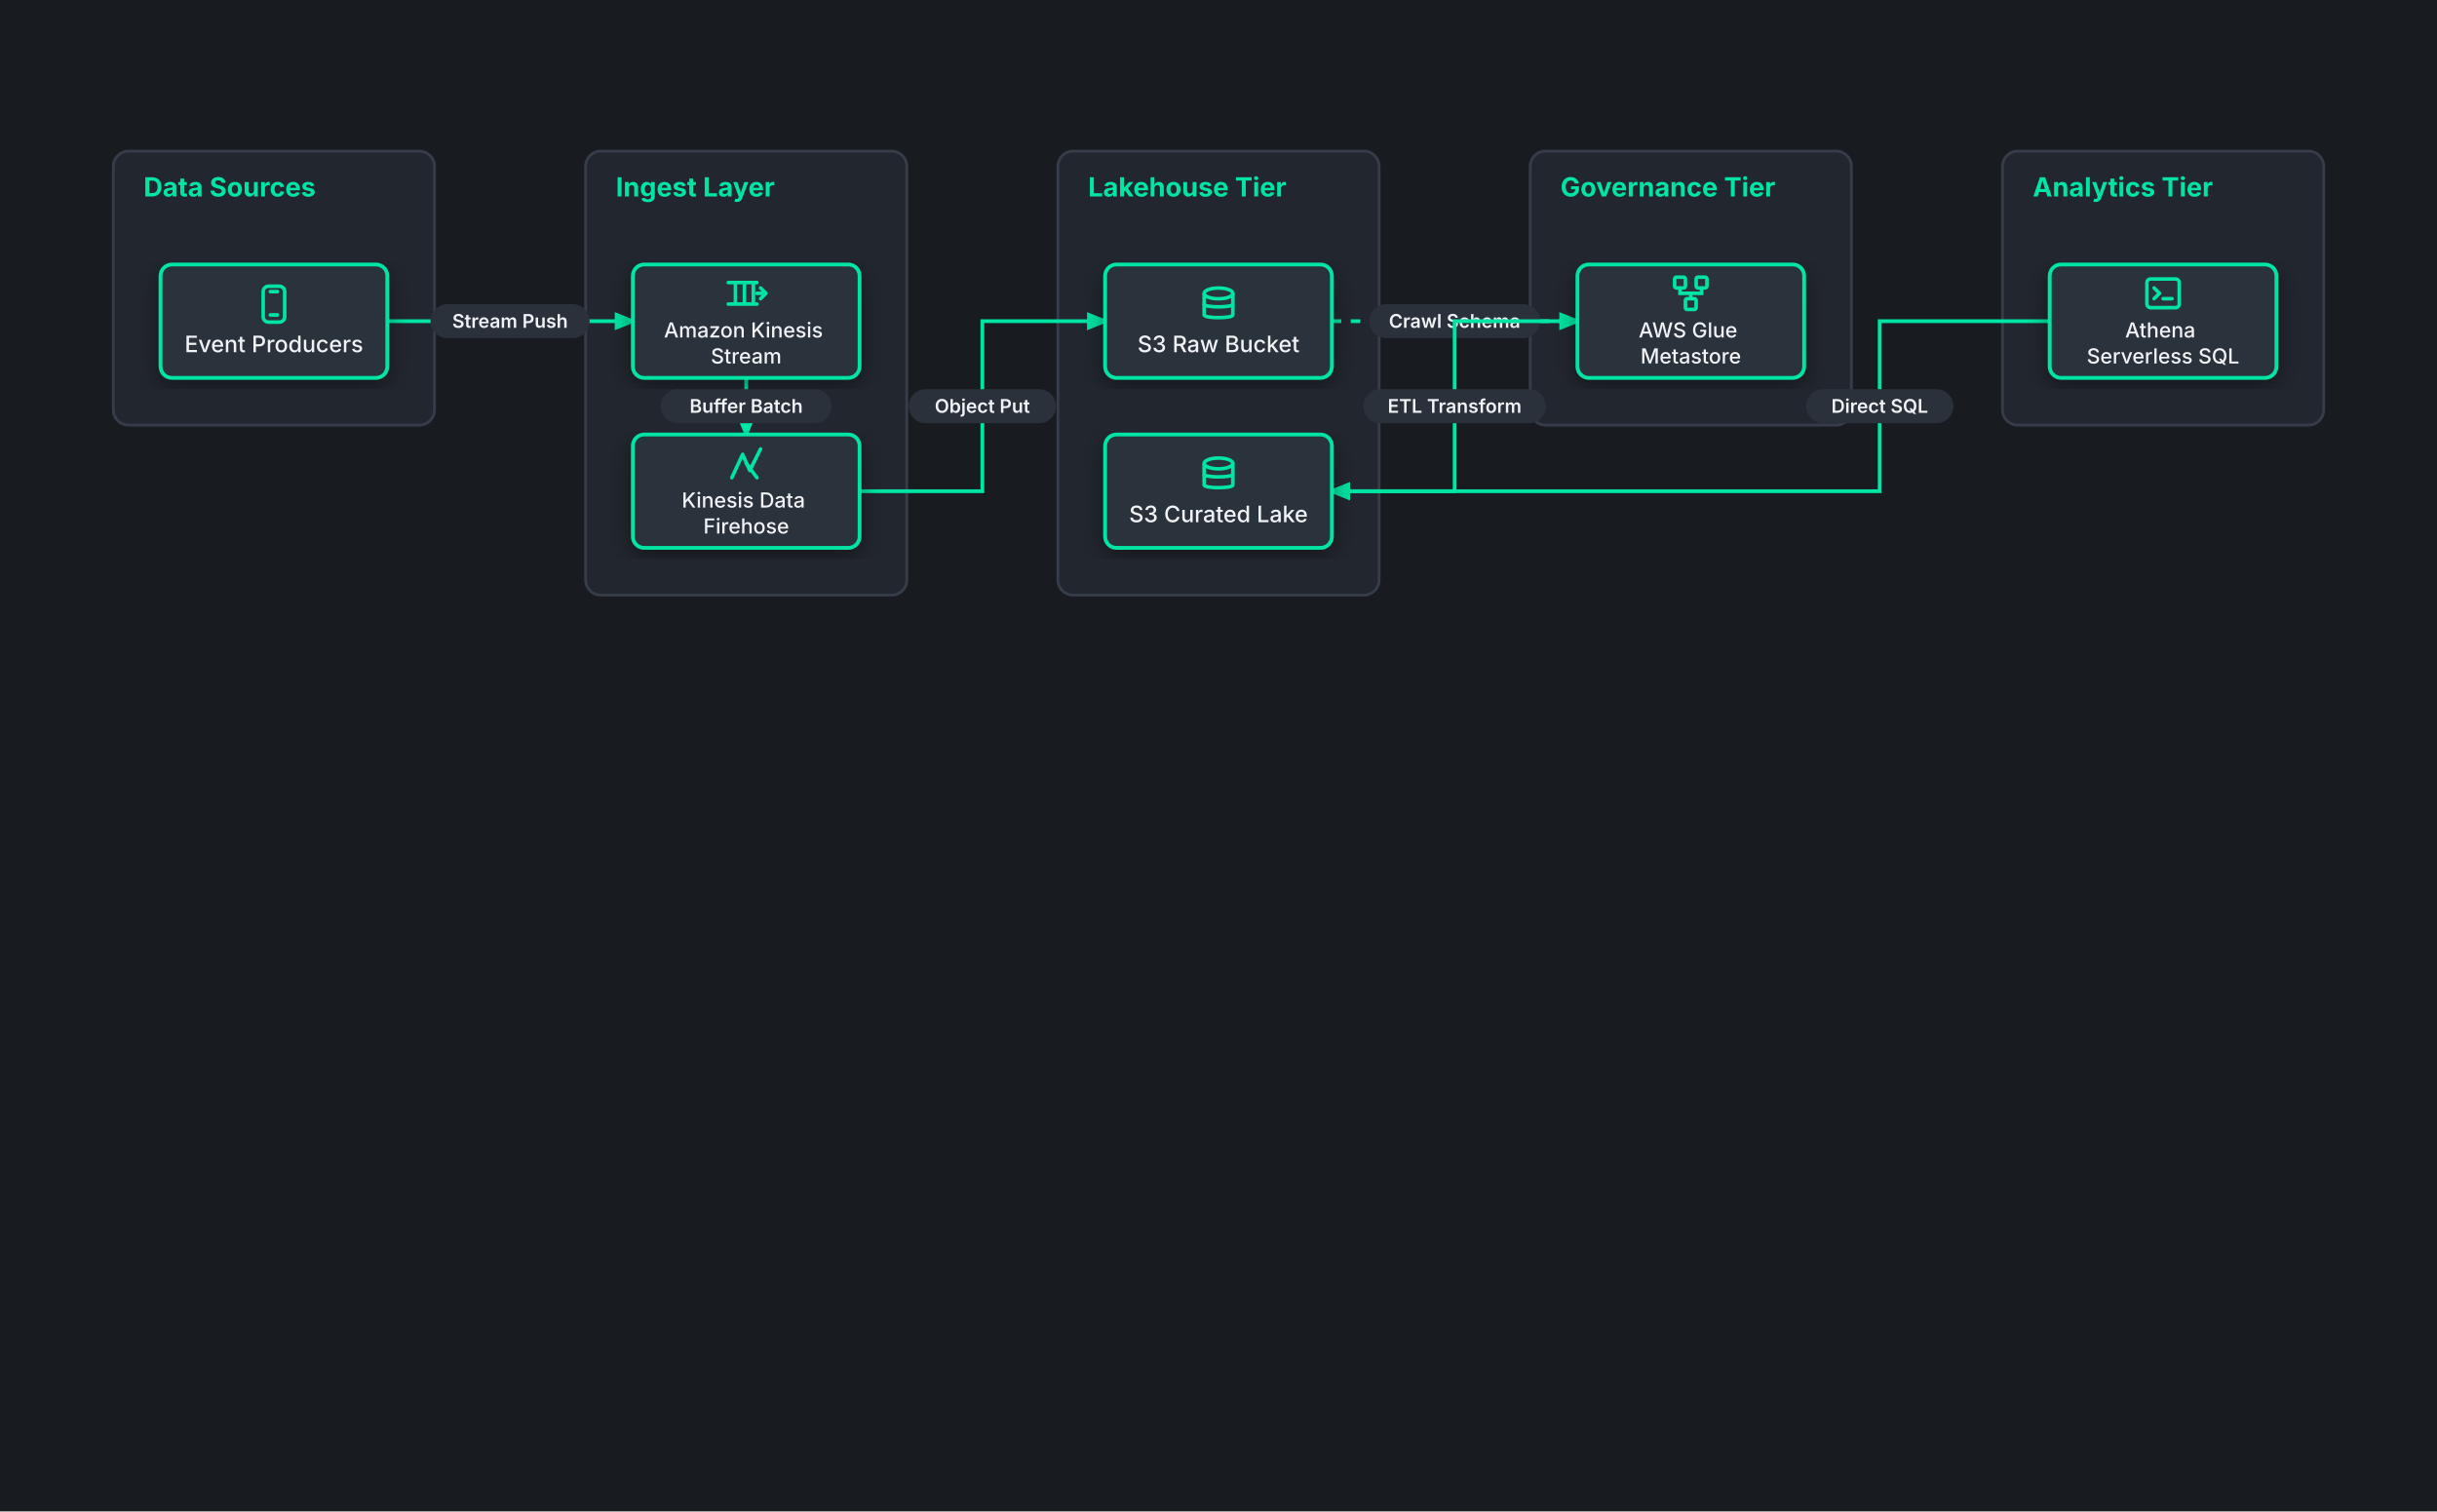
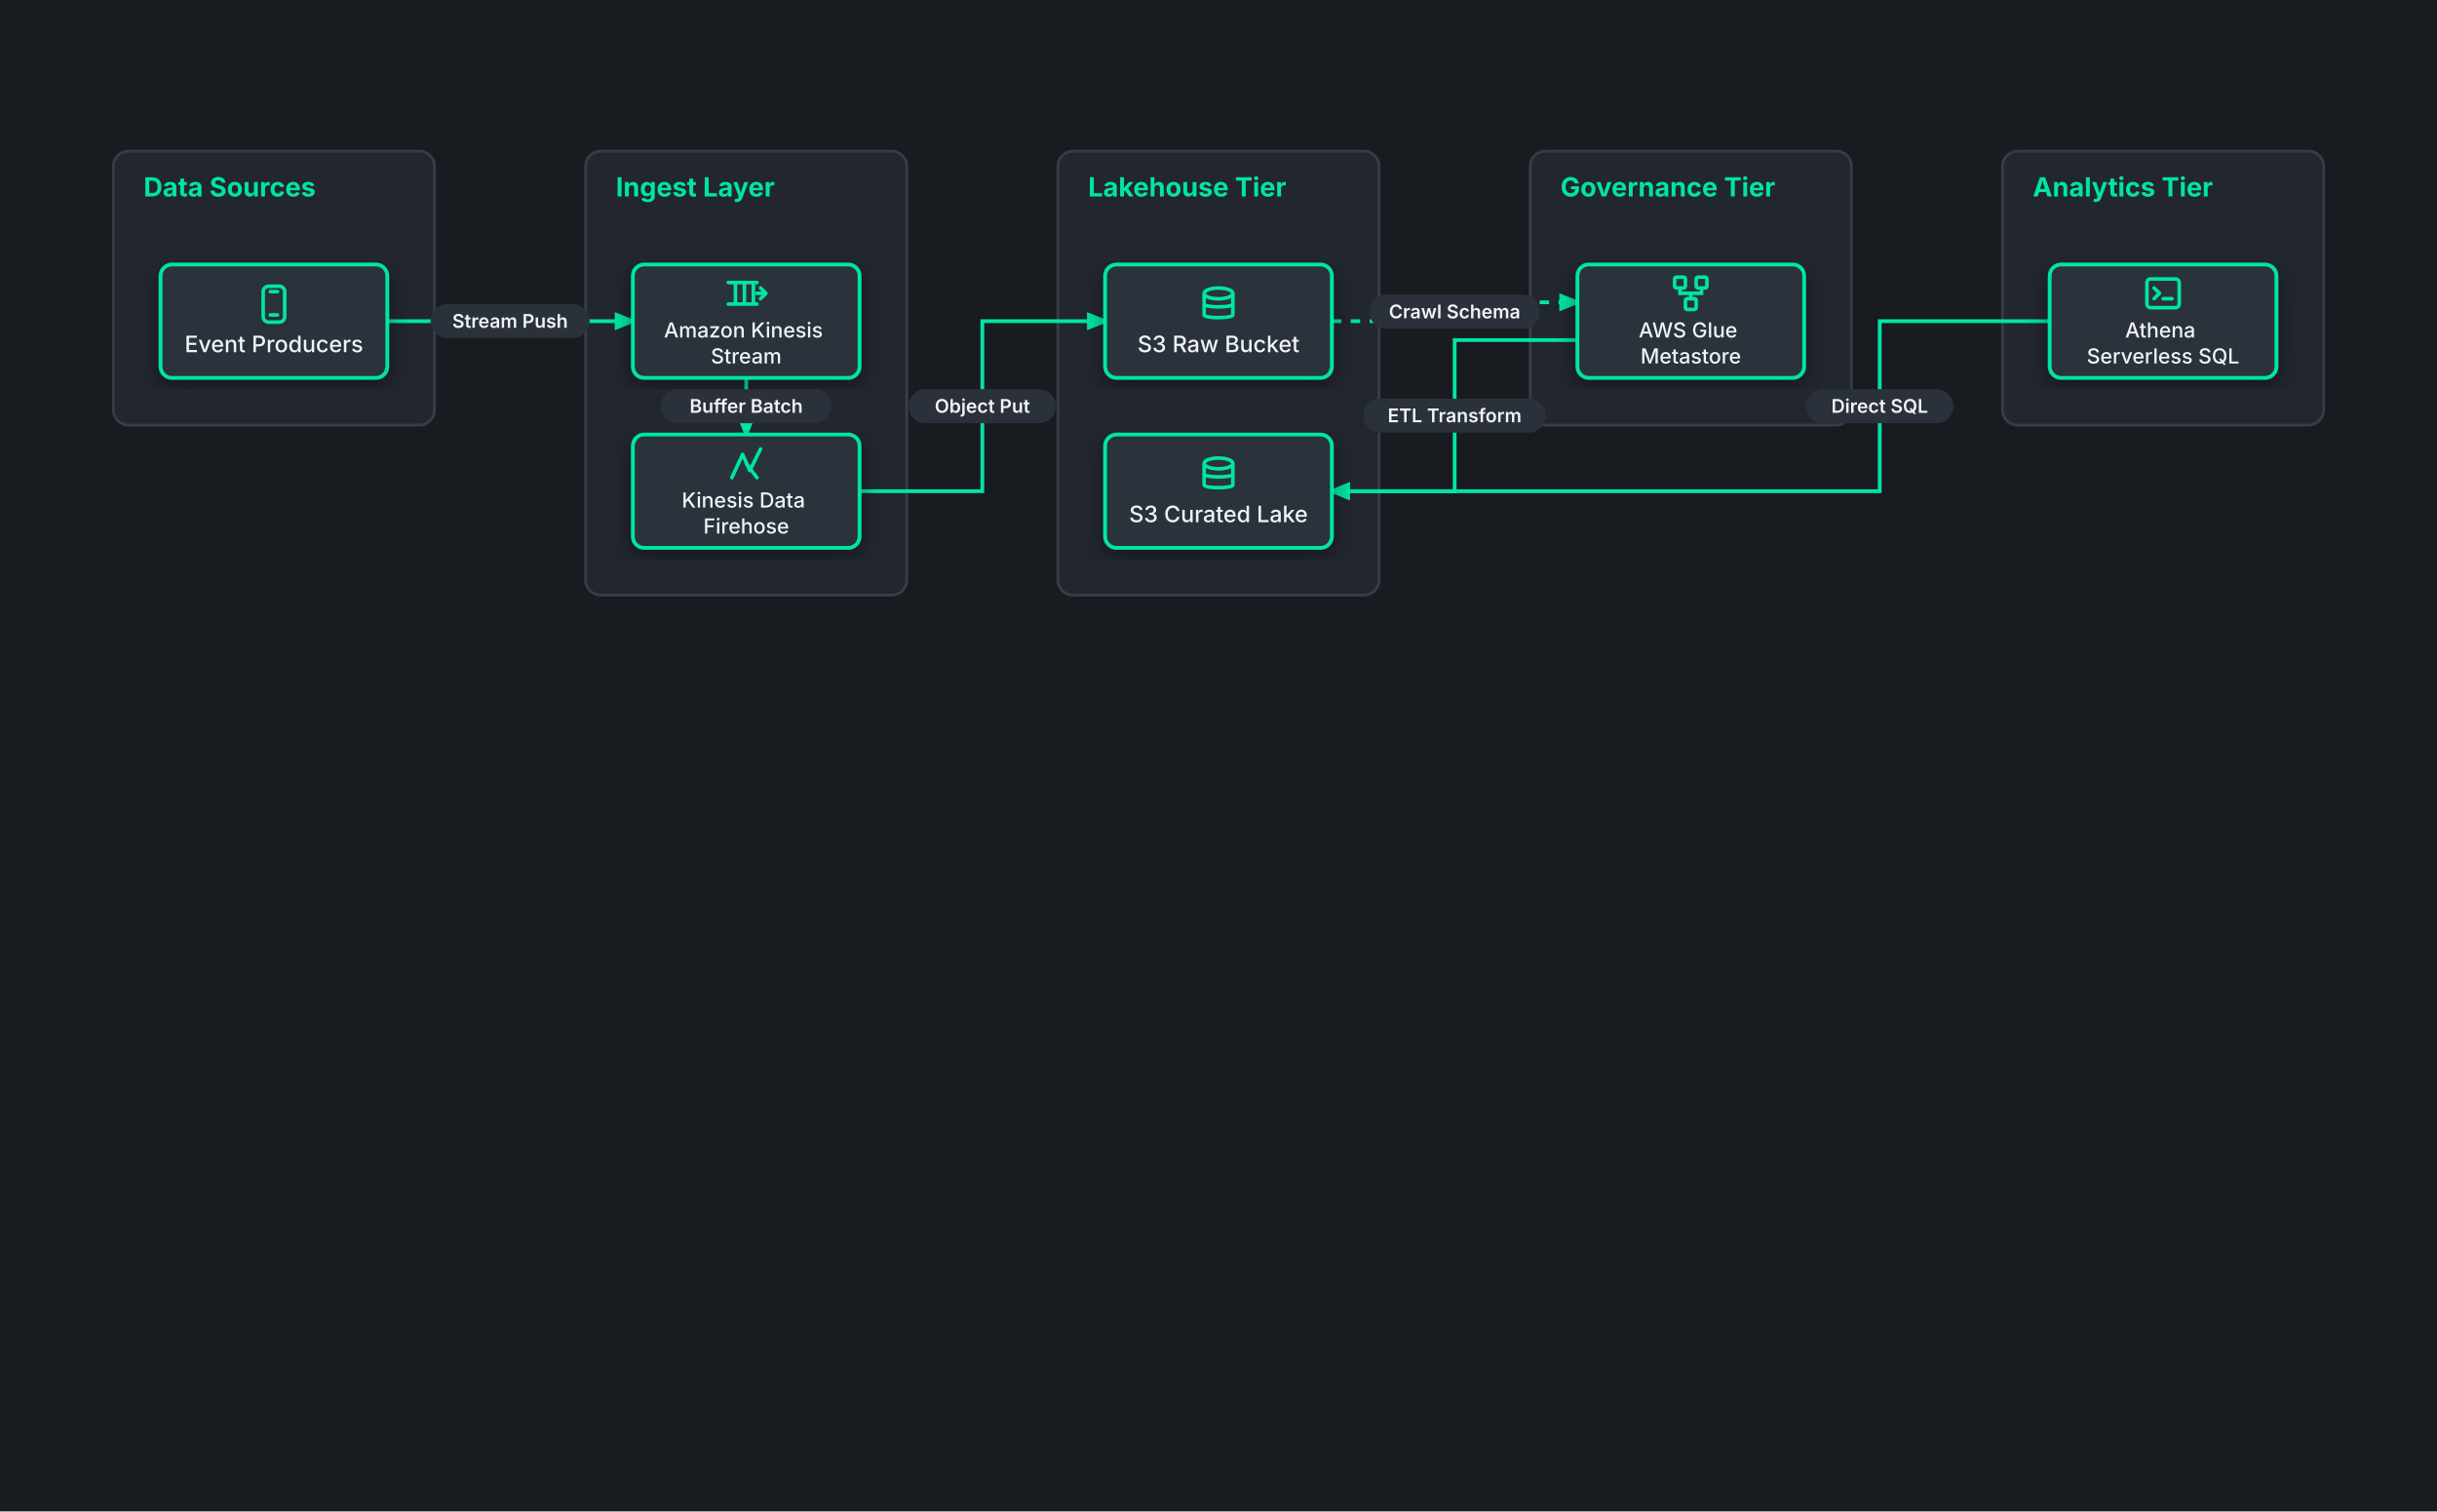
<svg xmlns="http://www.w3.org/2000/svg" viewBox="0 0 1290 800" width="1290" height="800">
  <defs>
    <marker id="arrow" viewBox="0 0 10 10" refX="8" refY="5" markerWidth="6" markerHeight="6" orient="auto-start-reverse">
      <path d="M 0 1 L 10 5 L 0 9 z" fill="#00E5A3" />
    </marker>
    <marker id="arrow-tail" viewBox="0 0 10 10" refX="2" refY="5" markerWidth="6" markerHeight="6" orient="auto">
      <path d="M 10 1 L 0 5 L 10 9 z" fill="#00E5A3" />
    </marker>
    <filter id="shadow" x="-10%" y="-10%" width="120%" height="120%">
      <feDropShadow dx="0" dy="4" stdDeviation="6" flood-color="#000000" flood-opacity="0.4" />
    </filter>
  </defs>
  <rect width="100%" height="100%" fill="#181B20" />
  <g id="group_1">
    <rect x="60.0" y="80.0" width="170.0" height="145.0" rx="8" fill="#22262E" stroke="#363C48" stroke-width="1.5" />
    <text x="76.0" y="104.0" fill="#00E5A3" font-family="Inter, -apple-system, BlinkMacSystemFont, 'Segoe UI', Roboto, sans-serif" font-size="14" font-weight="bold">Data Sources</text>
  </g>
  <g id="group_2">
    <rect x="310.0" y="80.0" width="170.0" height="235.0" rx="8" fill="#22262E" stroke="#363C48" stroke-width="1.5" />
    <text x="326.0" y="104.0" fill="#00E5A3" font-family="Inter, -apple-system, BlinkMacSystemFont, 'Segoe UI', Roboto, sans-serif" font-size="14" font-weight="bold">Ingest Layer</text>
  </g>
  <g id="group_3">
    <rect x="560.0" y="80.0" width="170.0" height="235.0" rx="8" fill="#22262E" stroke="#363C48" stroke-width="1.5" />
    <text x="576.0" y="104.0" fill="#00E5A3" font-family="Inter, -apple-system, BlinkMacSystemFont, 'Segoe UI', Roboto, sans-serif" font-size="14" font-weight="bold">Lakehouse Tier</text>
  </g>
  <g id="group_4">
    <rect x="810.0" y="80.0" width="170.0" height="145.0" rx="8" fill="#22262E" stroke="#363C48" stroke-width="1.5" />
    <text x="826.0" y="104.0" fill="#00E5A3" font-family="Inter, -apple-system, BlinkMacSystemFont, 'Segoe UI', Roboto, sans-serif" font-size="14" font-weight="bold">Governance Tier</text>
  </g>
  <g id="group_5">
    <rect x="1060.0" y="80.0" width="170.0" height="145.0" rx="8" fill="#22262E" stroke="#363C48" stroke-width="1.5" />
    <text x="1076.0" y="104.0" fill="#00E5A3" font-family="Inter, -apple-system, BlinkMacSystemFont, 'Segoe UI', Roboto, sans-serif" font-size="14" font-weight="bold">Analytics Tier</text>
  </g>
  <path d="M 205.0 170.0 L 335.0 170.0" fill="none" stroke="#00E5A3" stroke-width="2" marker-end="url(#arrow)" />
  <g class="badge">
    <rect x="227.9" y="161.0" width="84.2" height="18.0" rx="9.0" fill="#2B313B" />
    <text x="270.0" y="173.5" fill="#F0F3F6" font-size="10.0" font-family="Inter, -apple-system, BlinkMacSystemFont, 'Segoe UI', Roboto, sans-serif" font-weight="600" text-anchor="middle">Stream Push</text>
  </g>
  <path d="M 395.0 200.0 L 395.0 230.0" fill="none" stroke="#00E5A3" stroke-width="2" marker-end="url(#arrow)" />
  <g class="badge">
    <rect x="349.8" y="206.0" width="90.4" height="18.0" rx="9.0" fill="#2B313B" />
    <text x="395.0" y="218.5" fill="#F0F3F6" font-size="10.0" font-family="Inter, -apple-system, BlinkMacSystemFont, 'Segoe UI', Roboto, sans-serif" font-weight="600" text-anchor="middle">Buffer Batch</text>
  </g>
  <path d="M 455.0 260.0 L 520.0 260.0 L 520.0 170.0 L 585.0 170.0" fill="none" stroke="#00E5A3" stroke-width="2" marker-end="url(#arrow)" />
  <g class="badge">
    <rect x="481.0" y="206.0" width="78.0" height="18.0" rx="9.0" fill="#2B313B" />
    <text x="520.0" y="218.5" fill="#F0F3F6" font-size="10.0" font-family="Inter, -apple-system, BlinkMacSystemFont, 'Segoe UI', Roboto, sans-serif" font-weight="600" text-anchor="middle">Object Put</text>
  </g>
-   <path d="M 705.0 170.0 L 835.0 170.0" fill="none" stroke="#00E5A3" stroke-width="2" stroke-dasharray="5,5" marker-end="url(#arrow)" />
+   <path d="M 705.0 170.0 L 770.0 170.0 L 770.0 160.0 L 835.0 160.0" fill="none" stroke="#00E5A3" stroke-width="2" stroke-dasharray="5,5" marker-end="url(#arrow)" />
  <g class="badge">
-     <rect x="724.8" y="161.0" width="90.4" height="18.0" rx="9.0" fill="#2B313B" />
-     <text x="770.0" y="173.5" fill="#F0F3F6" font-size="10.0" font-family="Inter, -apple-system, BlinkMacSystemFont, 'Segoe UI', Roboto, sans-serif" font-weight="600" text-anchor="middle">Crawl Schema</text>
+     <rect x="724.8" y="156.0" width="90.4" height="18.0" rx="9.0" fill="#2B313B" />
+     <text x="770.0" y="168.5" fill="#F0F3F6" font-size="10.0" font-family="Inter, -apple-system, BlinkMacSystemFont, 'Segoe UI', Roboto, sans-serif" font-weight="600" text-anchor="middle">Crawl Schema</text>
  </g>
-   <path d="M 835.0 170.0 L 770.0 170.0 L 770.0 260.0 L 705.0 260.0" fill="none" stroke="#00E5A3" stroke-width="2" marker-end="url(#arrow)" />
+   <path d="M 835.0 180.0 L 770.0 180.0 L 770.0 260.0 L 705.0 260.0" fill="none" stroke="#00E5A3" stroke-width="2" marker-end="url(#arrow)" />
  <g class="badge">
-     <rect x="721.7" y="206.0" width="96.6" height="18.0" rx="9.0" fill="#2B313B" />
-     <text x="770.0" y="218.5" fill="#F0F3F6" font-size="10.0" font-family="Inter, -apple-system, BlinkMacSystemFont, 'Segoe UI', Roboto, sans-serif" font-weight="600" text-anchor="middle">ETL Transform</text>
+     <rect x="721.7" y="211.0" width="96.6" height="18.0" rx="9.0" fill="#2B313B" />
+     <text x="770.0" y="223.5" fill="#F0F3F6" font-size="10.0" font-family="Inter, -apple-system, BlinkMacSystemFont, 'Segoe UI', Roboto, sans-serif" font-weight="600" text-anchor="middle">ETL Transform</text>
  </g>
  <path d="M 1085.0 170.0 L 995.0 170.0 L 995.0 260.0 L 705.0 260.0" fill="none" stroke="#00E5A3" stroke-width="2" marker-end="url(#arrow)" />
  <g class="badge">
    <rect x="956.0" y="206.0" width="78.0" height="18.0" rx="9.0" fill="#2B313B" />
    <text x="995.0" y="218.5" fill="#F0F3F6" font-size="10.0" font-family="Inter, -apple-system, BlinkMacSystemFont, 'Segoe UI', Roboto, sans-serif" font-weight="600" text-anchor="middle">Direct SQL</text>
  </g>
  <g id="producers" filter="url(#shadow)">
    <rect x="85.0" y="140.0" width="120.0" height="60.0" rx="6.0" fill="#2B313B" stroke="#00E5A3" stroke-width="2.0" />
    <g class="icon icon-mobile" transform="translate(133.6, 149.6) scale(0.95)">
      <rect x="6" y="2" width="12" height="20" rx="3" fill="none" stroke="#00E5A3" stroke-width="2.0" />
      <line x1="10" y1="18" x2="14" y2="18" stroke="#00E5A3" stroke-width="2.0" stroke-linecap="round" />
      <line x1="10" y1="5" x2="14" y2="5" stroke="#00E5A3" stroke-width="2.0" stroke-linecap="round" />
    </g>
    <text x="145.0" y="186.4" text-anchor="middle" fill="#F0F3F6" font-family="Inter, -apple-system, BlinkMacSystemFont, 'Segoe UI', Roboto, sans-serif" font-size="12" font-weight="500">Event Producers</text>
  </g>
  <g id="kinesis" filter="url(#shadow)">
    <rect x="335.0" y="140.0" width="120.0" height="60.0" rx="6.0" fill="#2B313B" stroke="#00E5A3" stroke-width="2.0" />
    <g class="icon icon-queue" transform="translate(383.6, 143.85) scale(0.95)">
      <line x1="2" y1="6" x2="18" y2="6" stroke="#00E5A3" stroke-width="2.0" stroke-linecap="round" />
      <line x1="2" y1="18" x2="18" y2="18" stroke="#00E5A3" stroke-width="2.0" stroke-linecap="round" />
      <line x1="6" y1="6" x2="6" y2="18" stroke="#00E5A3" stroke-width="2.0" />
      <line x1="11" y1="6" x2="11" y2="18" stroke="#00E5A3" stroke-width="2.0" />
      <line x1="16" y1="6" x2="16" y2="18" stroke="#00E5A3" stroke-width="2.0" />
      <path d="M 18 12 H 22 M 20 9 L 23 12 L 20 15" fill="none" stroke="#00E5A3" stroke-width="2.0" stroke-linecap="round" stroke-linejoin="round" />
    </g>
    <text x="395.0" y="178.65" text-anchor="middle" fill="#F0F3F6" font-family="Inter, -apple-system, BlinkMacSystemFont, 'Segoe UI', Roboto, sans-serif" font-size="11.0" font-weight="500">
      <tspan x="395.0" dy="0">Amazon Kinesis</tspan>
      <tspan x="395.0" dy="13.75">Stream</tspan>
    </text>
  </g>
  <g id="firehose" filter="url(#shadow)">
    <rect x="335.0" y="230.0" width="120.0" height="60.0" rx="6.0" fill="#2B313B" stroke="#00E5A3" stroke-width="2.0" />
    <g class="icon icon-serverless" transform="translate(383.6, 233.85) scale(0.95)">
      <path d="M 4 20 L 10 7 L 14 16 L 20 4" fill="none" stroke="#00E5A3" stroke-width="2.0" stroke-linecap="round" stroke-linejoin="round" />
      <line x1="12" y1="12" x2="18" y2="20" stroke="#00E5A3" stroke-width="2.0" stroke-linecap="round" />
    </g>
    <text x="395.0" y="268.65" text-anchor="middle" fill="#F0F3F6" font-family="Inter, -apple-system, BlinkMacSystemFont, 'Segoe UI', Roboto, sans-serif" font-size="11.0" font-weight="500">
      <tspan x="395.0" dy="0">Kinesis Data</tspan>
      <tspan x="395.0" dy="13.75">Firehose</tspan>
    </text>
  </g>
  <g id="s3_raw" filter="url(#shadow)">
    <rect x="585.0" y="140.0" width="120.0" height="60.0" rx="6.0" fill="#2B313B" stroke="#00E5A3" stroke-width="2.0" />
    <g class="icon icon-storage" transform="translate(633.6, 149.6) scale(0.95)">
      <ellipse cx="12" cy="6" rx="8" ry="3" fill="none" stroke="#00E5A3" stroke-width="2.0" />
      <path d="M 4 6 V 18 C 4 20 20 20 20 18 V 6" fill="none" stroke="#00E5A3" stroke-width="2.0" />
      <path d="M 4 12 C 4 14 20 14 20 12" fill="none" stroke="#00E5A3" stroke-width="2.0" />
    </g>
    <text x="645.0" y="186.4" text-anchor="middle" fill="#F0F3F6" font-family="Inter, -apple-system, BlinkMacSystemFont, 'Segoe UI', Roboto, sans-serif" font-size="12" font-weight="500">S3 Raw Bucket</text>
  </g>
  <g id="s3_curated" filter="url(#shadow)">
    <rect x="585.0" y="230.0" width="120.0" height="60.0" rx="6.0" fill="#2B313B" stroke="#00E5A3" stroke-width="2.0" />
    <g class="icon icon-storage" transform="translate(633.6, 239.6) scale(0.95)">
      <ellipse cx="12" cy="6" rx="8" ry="3" fill="none" stroke="#00E5A3" stroke-width="2.0" />
      <path d="M 4 6 V 18 C 4 20 20 20 20 18 V 6" fill="none" stroke="#00E5A3" stroke-width="2.0" />
      <path d="M 4 12 C 4 14 20 14 20 12" fill="none" stroke="#00E5A3" stroke-width="2.0" />
    </g>
    <text x="645.0" y="276.4" text-anchor="middle" fill="#F0F3F6" font-family="Inter, -apple-system, BlinkMacSystemFont, 'Segoe UI', Roboto, sans-serif" font-size="12" font-weight="500">S3 Curated Lake</text>
  </g>
  <g id="glue" filter="url(#shadow)">
    <rect x="835.0" y="140.0" width="120.0" height="60.0" rx="6.0" fill="#2B313B" stroke="#00E5A3" stroke-width="2.0" />
    <g class="icon icon-workflow" transform="translate(883.6, 143.85) scale(0.95)">
      <rect x="3" y="3" width="6" height="6" rx="1" fill="none" stroke="#00E5A3" stroke-width="2.0" />
      <rect x="15" y="3" width="6" height="6" rx="1" fill="none" stroke="#00E5A3" stroke-width="2.0" />
      <rect x="9" y="15" width="6" height="6" rx="1" fill="none" stroke="#00E5A3" stroke-width="2.0" />
      <path d="M 6 9 V 12 H 12 V 15 M 18 9 V 12 H 12" fill="none" stroke="#00E5A3" stroke-width="2.0" />
    </g>
    <text x="895.0" y="178.65" text-anchor="middle" fill="#F0F3F6" font-family="Inter, -apple-system, BlinkMacSystemFont, 'Segoe UI', Roboto, sans-serif" font-size="11.0" font-weight="500">
      <tspan x="895.0" dy="0">AWS Glue</tspan>
      <tspan x="895.0" dy="13.75">Metastore</tspan>
    </text>
  </g>
  <g id="athena" filter="url(#shadow)">
    <rect x="1085.0" y="140.0" width="120.0" height="60.0" rx="6.0" fill="#2B313B" stroke="#00E5A3" stroke-width="2.0" />
    <g class="icon icon-terminal" transform="translate(1133.6, 143.85) scale(0.95)">
      <rect x="3" y="4" width="18" height="16" rx="2" fill="none" stroke="#00E5A3" stroke-width="2.0" />
      <polyline points="7,9 10,12 7,15" fill="none" stroke="#00E5A3" stroke-width="2.0" stroke-linecap="round" stroke-linejoin="round" />
      <line x1="12" y1="15" x2="17" y2="15" stroke="#00E5A3" stroke-width="2.0" stroke-linecap="round" />
    </g>
    <text x="1145.0" y="178.65" text-anchor="middle" fill="#F0F3F6" font-family="Inter, -apple-system, BlinkMacSystemFont, 'Segoe UI', Roboto, sans-serif" font-size="11.0" font-weight="500">
      <tspan x="1145.0" dy="0">Athena</tspan>
      <tspan x="1145.0" dy="13.75">Serverless SQL</tspan>
    </text>
  </g>
</svg>
